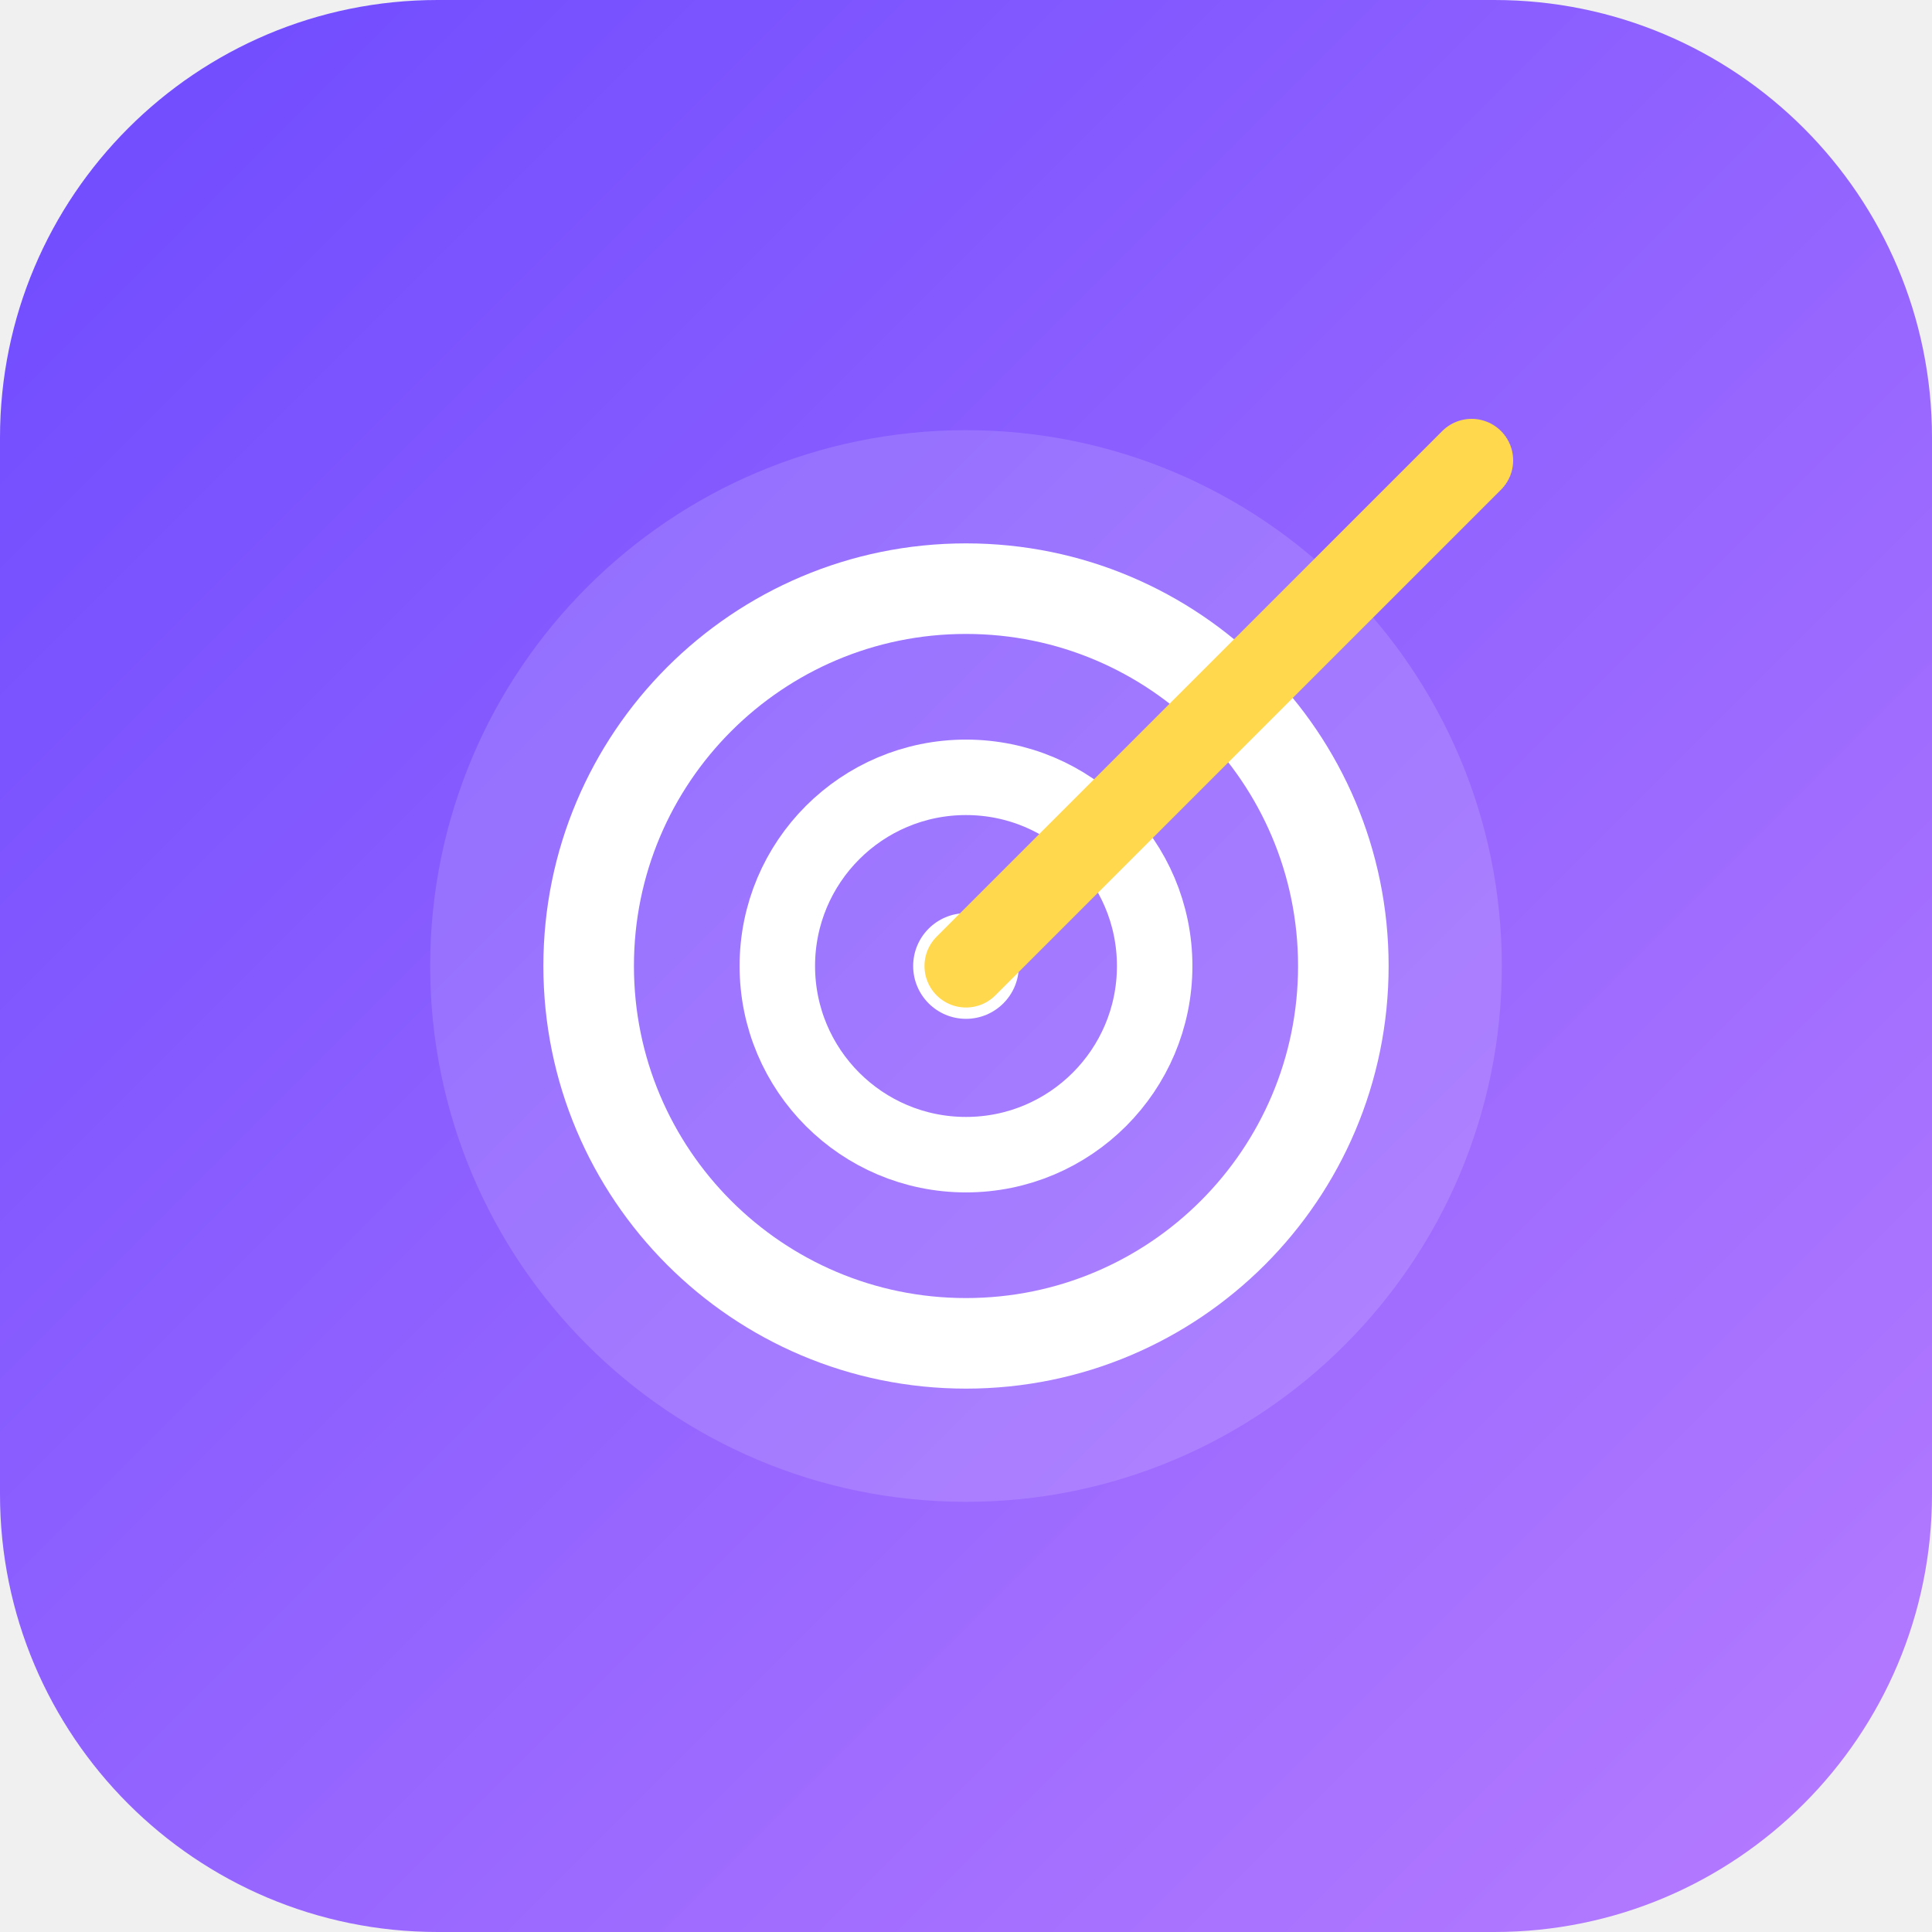
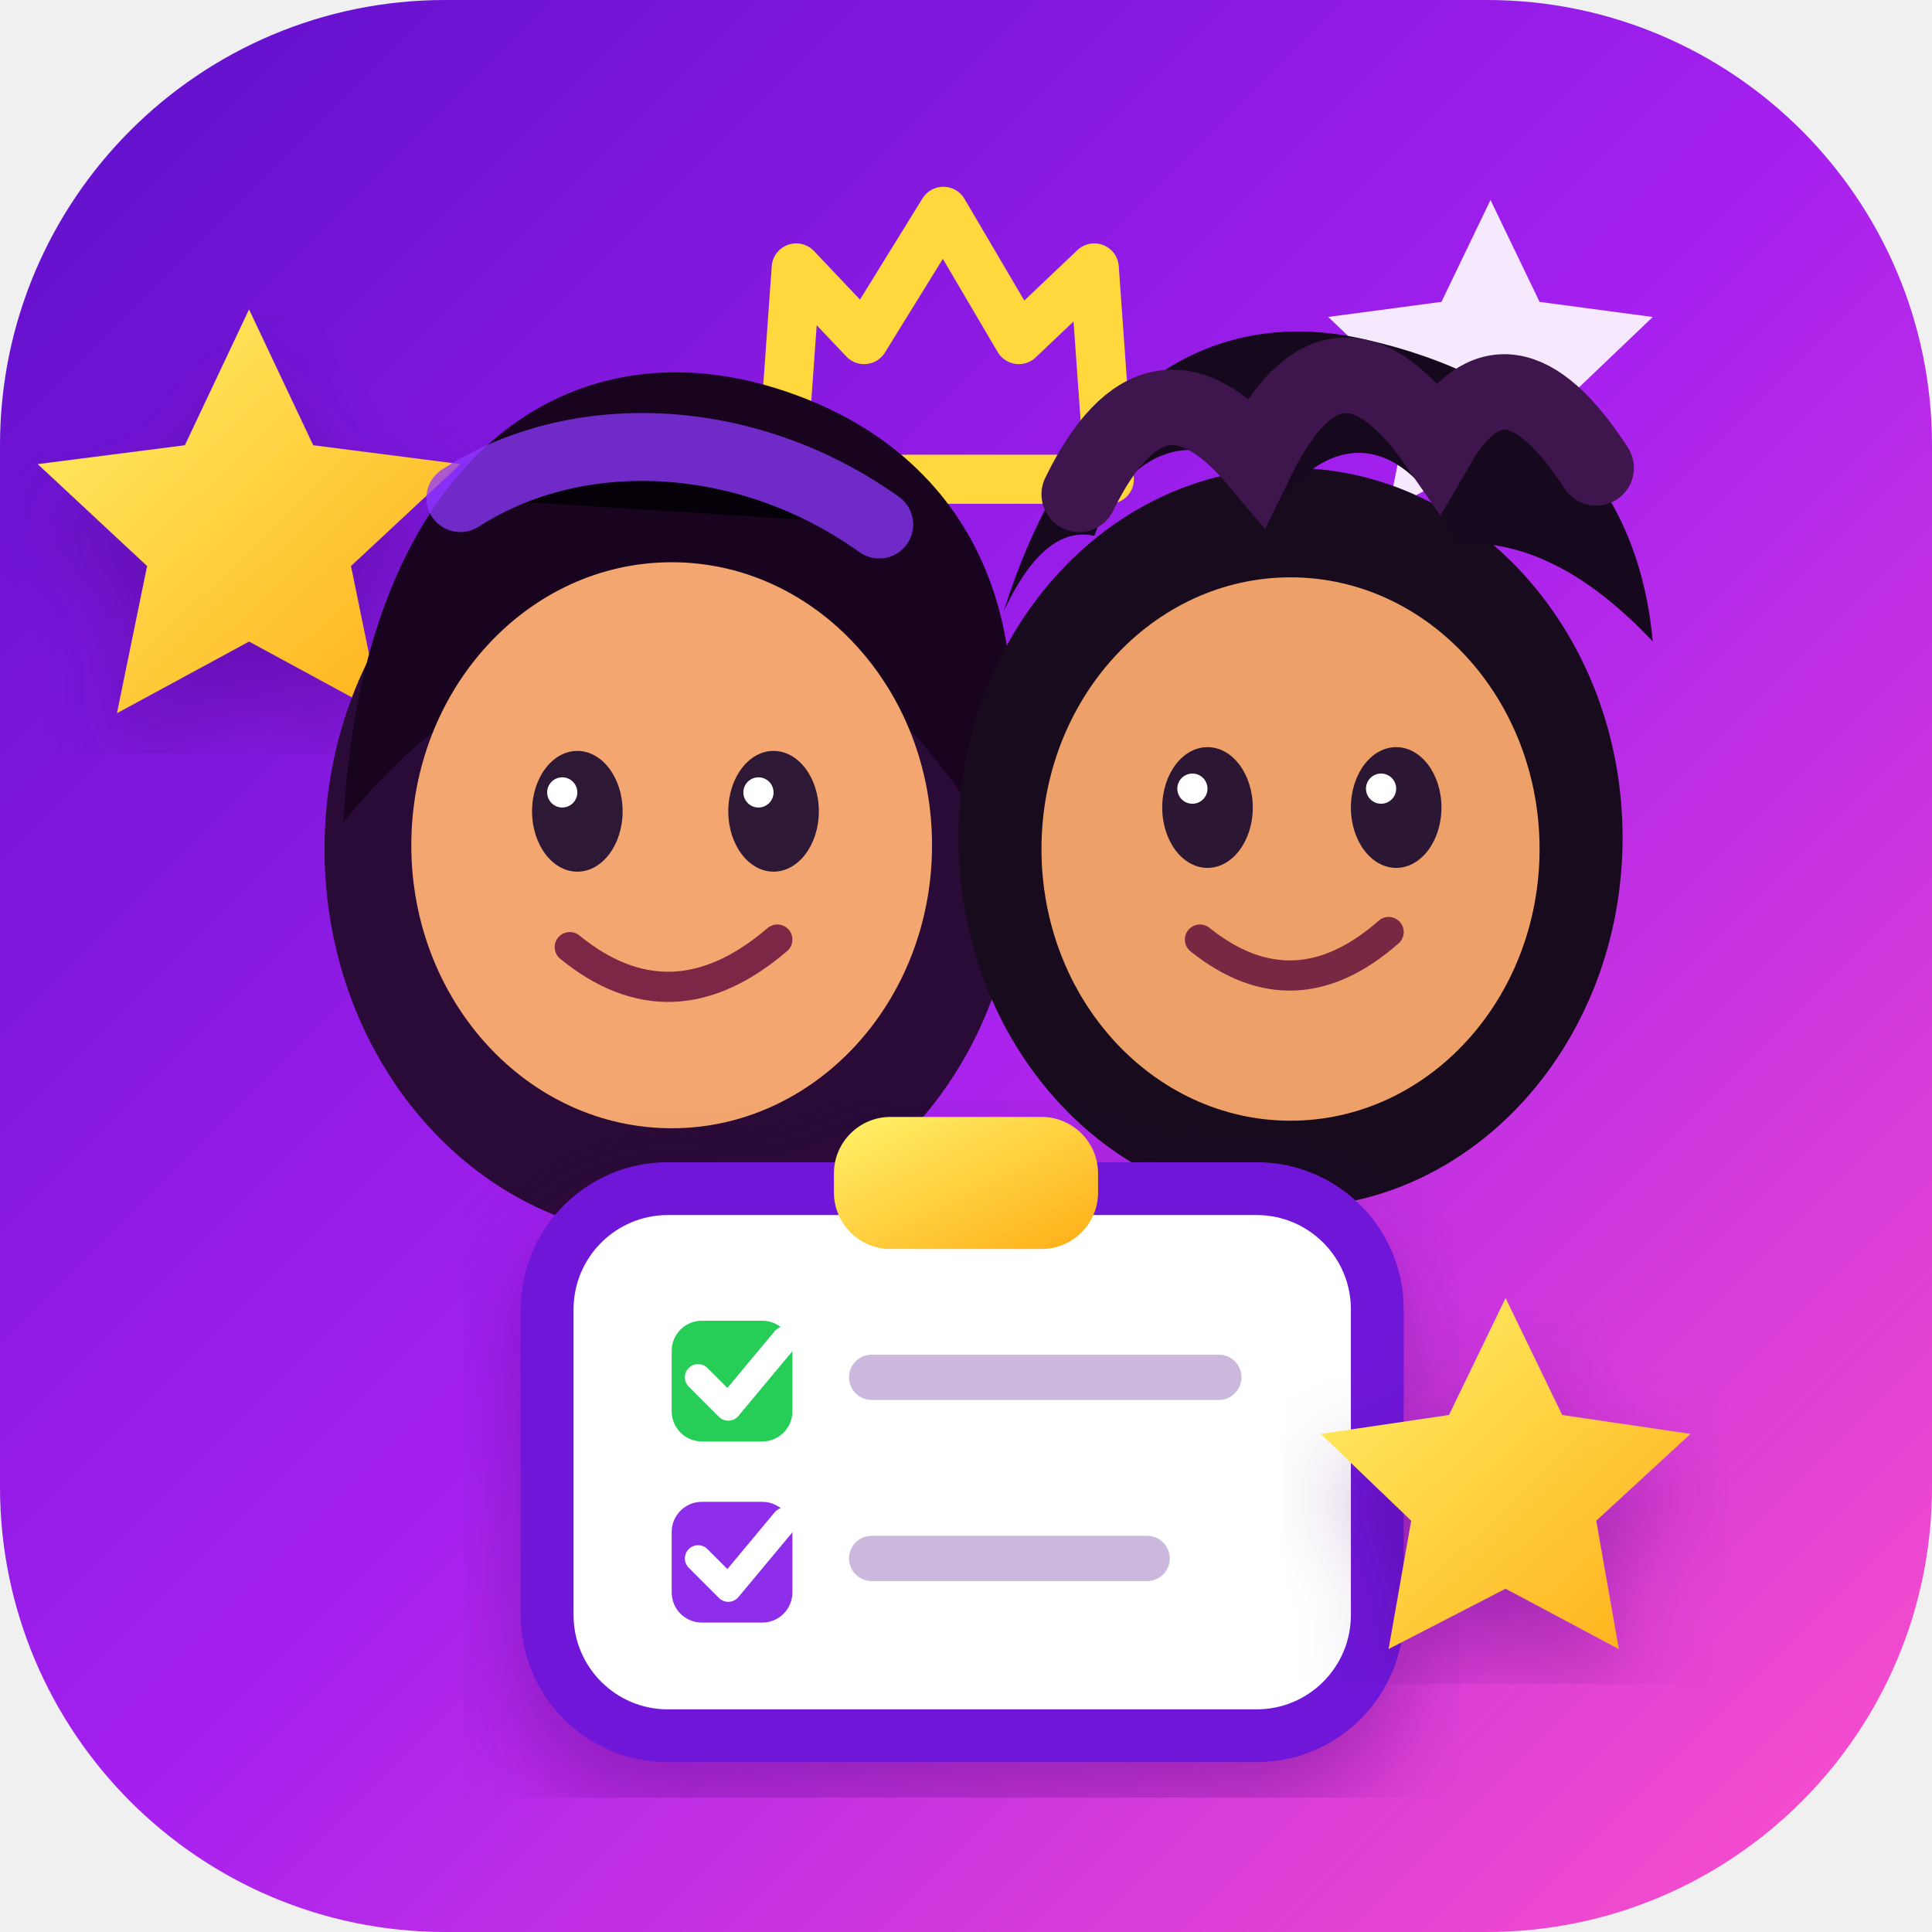
<svg xmlns="http://www.w3.org/2000/svg" viewBox="0 0 512 512">
  <defs>
-     <linearGradient id="g" x1="0" y1="0" x2="1" y2="1">
-       <stop stop-color="#6d4aff" />
-       <stop offset="1" stop-color="#b77cff" />
+     <linearGradient id="bg" x1="0" y1="0" x2="1" y2="1">
+       <stop stop-color="#5b0fc9" />
+       <stop offset=".5" stop-color="#a520ef" />
+       <stop offset="1" stop-color="#ff52c8" />
    </linearGradient>
+     <linearGradient id="gold" x1="0" y1="0" x2="1" y2="1">
+       <stop stop-color="#fff36a" />
+       <stop offset="1" stop-color="#ffad16" />
+     </linearGradient>
+     <filter id="s">
+       <feDropShadow dx="0" dy="12" stdDeviation="12" flood-color="#3e006f" flood-opacity=".35" />
+     </filter>
  </defs>
-   <rect width="512" height="512" rx="116" fill="url(#g)" />
-   <circle cx="256" cy="256" r="142" fill="#fff" opacity=".14" />
-   <circle cx="256" cy="256" r="100" fill="none" stroke="#fff" stroke-width="24" />
-   <circle cx="256" cy="256" r="50" fill="none" stroke="#fff" stroke-width="20" />
-   <circle cx="256" cy="256" r="14" fill="#fff" />
-   <path d="M256 256L390 122" stroke="#ffd84d" stroke-width="22" stroke-linecap="round" />
+   <rect width="512" height="512" rx="118" fill="url(#bg)" />
+   <path d="M49 118l17-36 17 36 39 5-29 27 8 39-35-19-35 19 8-39-29-27z" fill="url(#gold)" filter="url(#s)" />
+   <path d="M382 80l13-27 13 27 30 4-22 21 6 30-27-14-27 14 6-30-22-21z" fill="#fff" opacity=".9" />
+   <path d="M211 71l18 19 21-34 20 34 20-19 4 56h-87z" fill="none" stroke="#ffd83d" stroke-width="13" stroke-linejoin="round" />
+   <ellipse cx="178" cy="225" rx="92" ry="103" fill="#2a0a36" />
+   <path d="M91 218c5-95 58-133 115-115 54 17 72 66 57 120-23-37-41-54-91-51-31 2-58 17-81 46z" fill="#18041f" />
+   <path d="M122 132c31-20 76-18 111 7" stroke="#8d37ff" stroke-width="18" stroke-linecap="round" opacity=".75" />
+   <ellipse cx="178" cy="224" rx="69" ry="75" fill="#f3a66f" />
+   <ellipse cx="153" cy="215" rx="12" ry="16" fill="#2d1835" />
+   <ellipse cx="205" cy="215" rx="12" ry="16" fill="#2d1835" />
+   <circle cx="149" cy="210" r="4" fill="#fff" />
+   <circle cx="201" cy="210" r="4" fill="#fff" />
+   <path d="M151 251q27 22 55-2" fill="none" stroke="#7d2746" stroke-width="8" stroke-linecap="round" />
+   <ellipse cx="342" cy="222" rx="88" ry="98" fill="#170b1d" />
+   <path d="M266 162c18-57 53-82 96-72 44 10 72 36 76 80-17-18-34-27-52-26-10-24-29-34-47-11-16-21-39-18-49 9-9-2-17 5-24 20z" fill="#16091d" />
+   <path d="M286 131q20-41 47-9 21-43 48-4 18-31 42 6" fill="none" stroke="#3e164d" stroke-width="20" stroke-linecap="round" />
+   <ellipse cx="342" cy="225" rx="66" ry="72" fill="#eda067" />
+   <ellipse cx="320" cy="214" rx="12" ry="16" fill="#2b1733" />
+   <ellipse cx="370" cy="214" rx="12" ry="16" fill="#2b1733" />
+   <circle cx="316" cy="209" r="4" fill="#fff" />
+   <circle cx="366" cy="209" r="4" fill="#fff" />
+   <path d="M318 249q25 20 50-2" fill="none" stroke="#792844" stroke-width="8" stroke-linecap="round" />
+   <g filter="url(#s)">
+     <rect x="145" y="315" width="220" height="145" rx="32" fill="#fff" />
+     <rect x="145" y="315" width="220" height="145" rx="32" fill="none" stroke="#6f19d8" stroke-width="14" />
+     <rect x="221" y="296" width="70" height="35" rx="15" fill="url(#gold)" />
+     <rect x="178" y="350" width="32" height="32" rx="8" fill="#25ce59" />
+     <path d="M185 365l8 8 15-18" fill="none" stroke="#fff" stroke-width="7" stroke-linecap="round" stroke-linejoin="round" />
+     <rect x="178" y="398" width="32" height="32" rx="8" fill="#8f2fea" />
+     <path d="M185 413l8 8 15-18" fill="none" stroke="#fff" stroke-width="7" stroke-linecap="round" stroke-linejoin="round" />
+     <path d="M231 365h92M231 413h73" stroke="#cbb9dd" stroke-width="12" stroke-linecap="round" />
+   </g>
+   <path d="M399 344l15 31 34 5-25 23 6 34-30-16-31 16 6-34-24-23 34-5z" fill="url(#gold)" filter="url(#s)" />
</svg>
